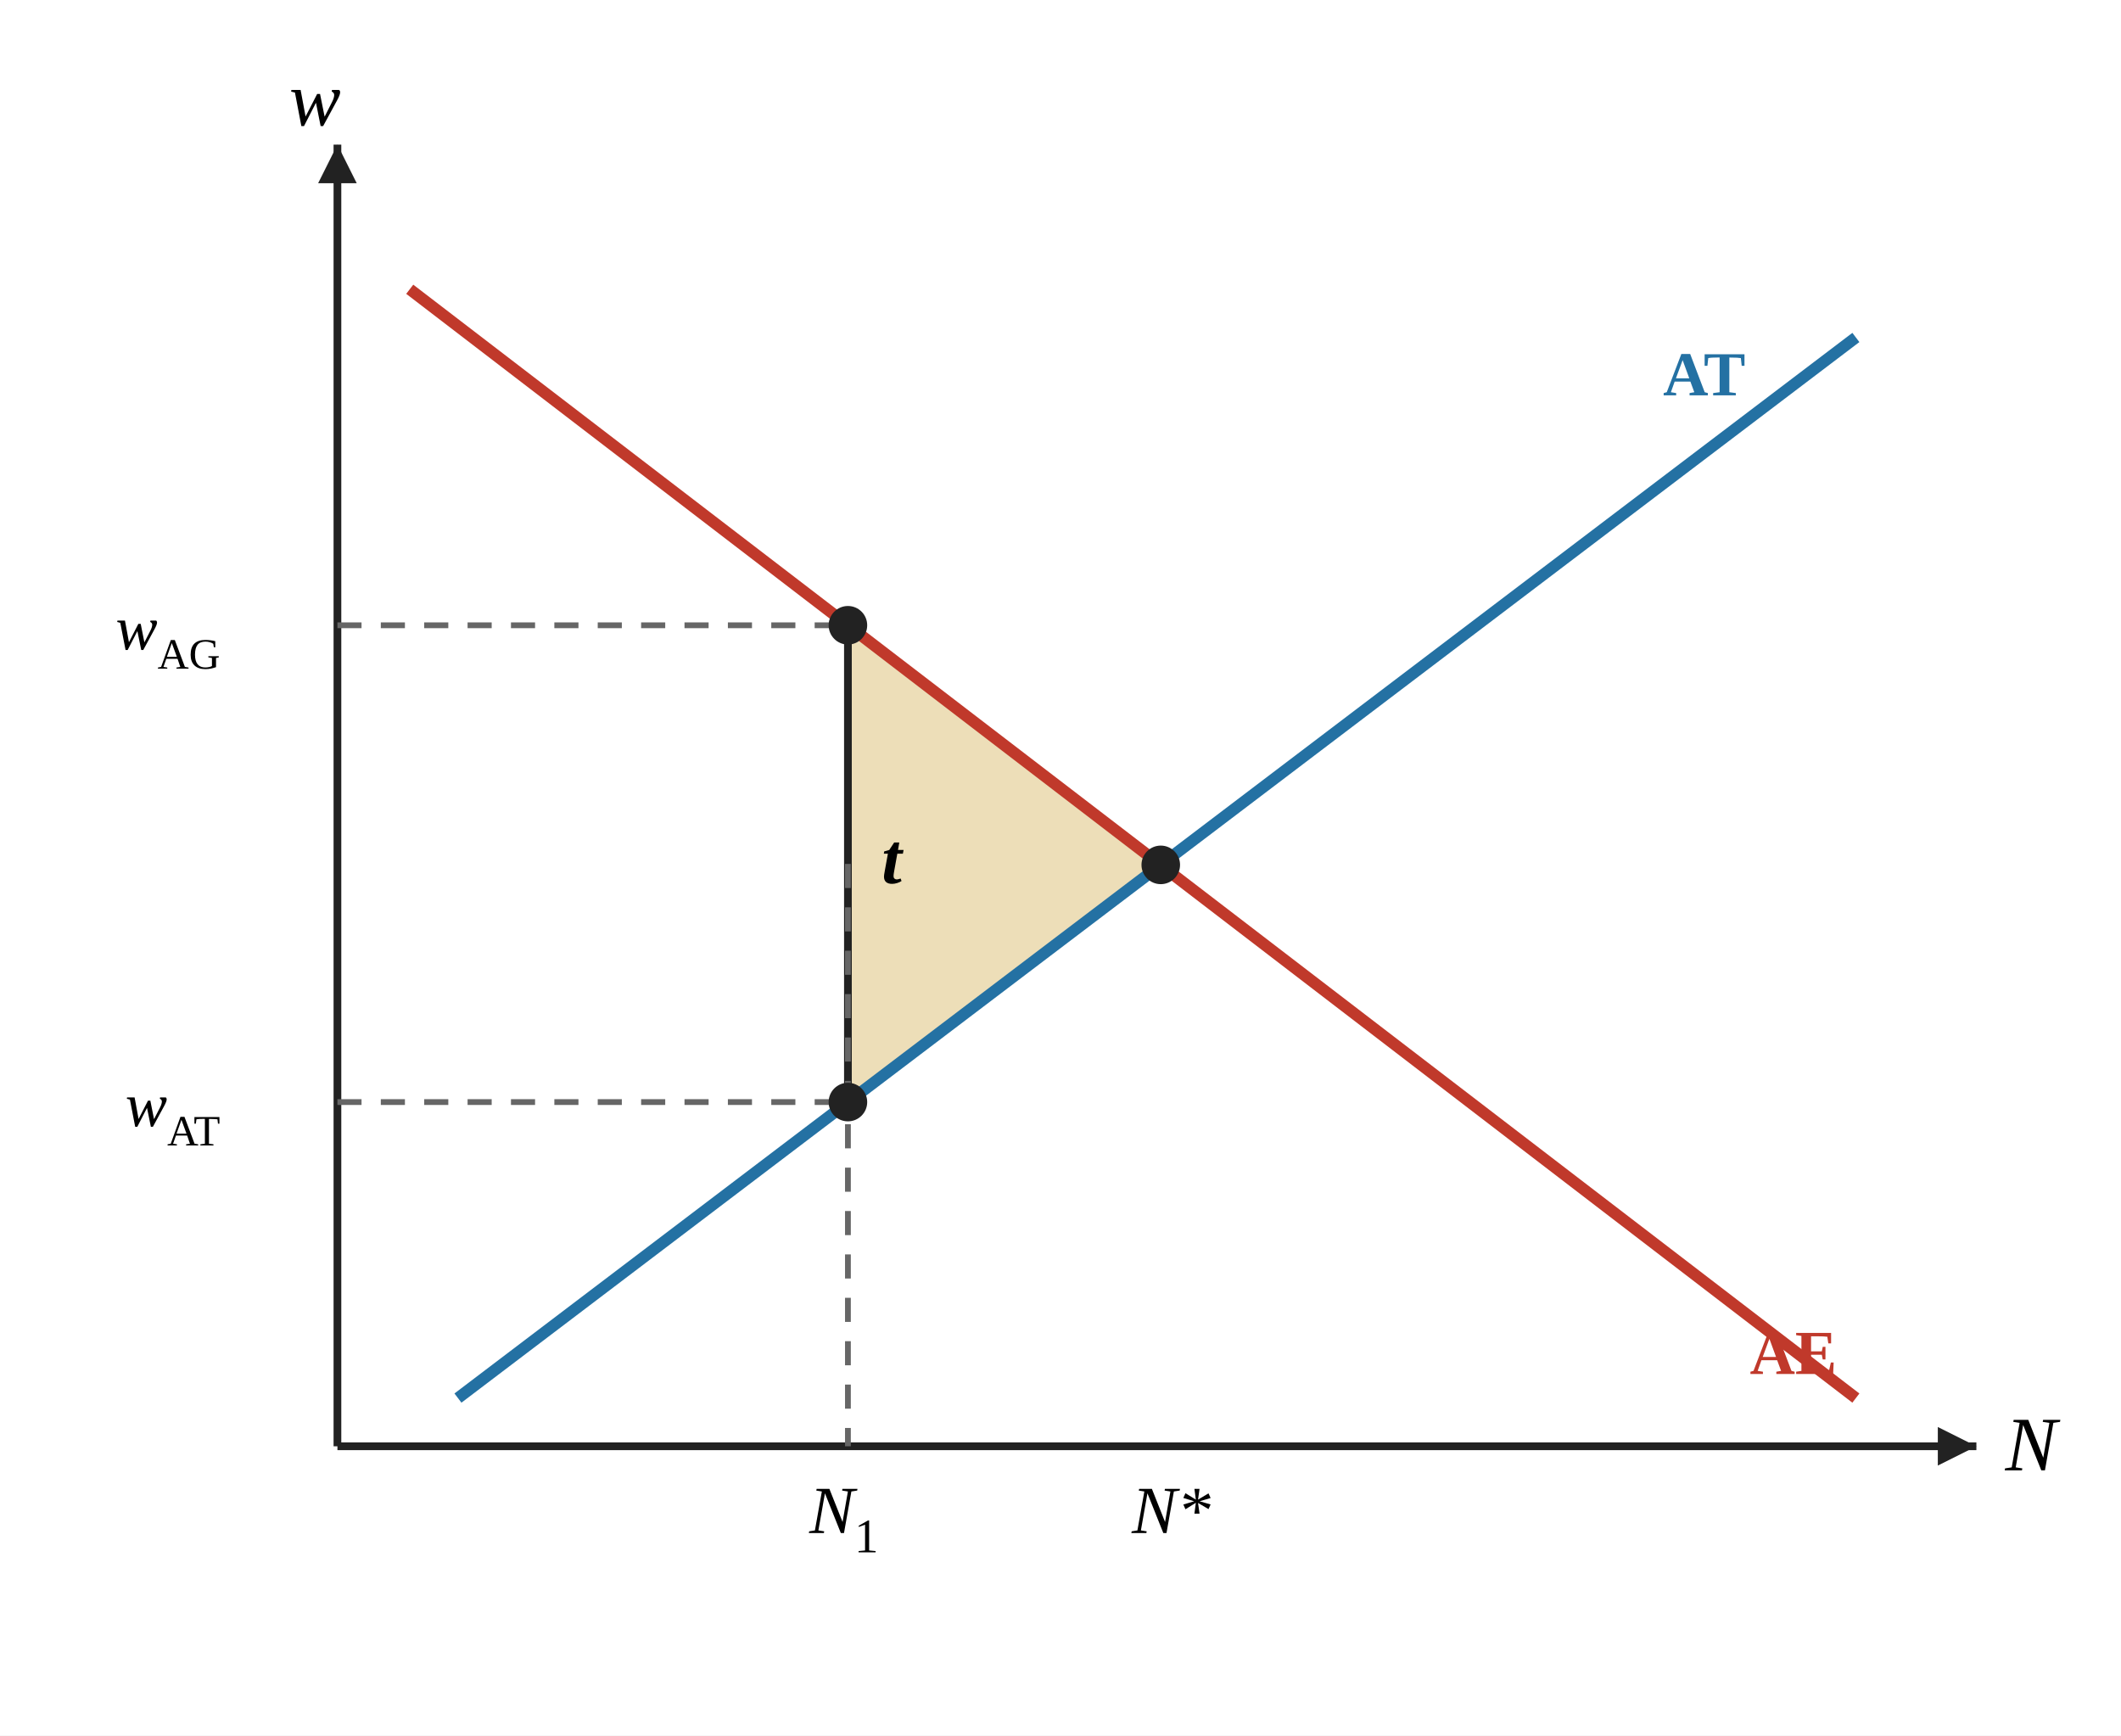
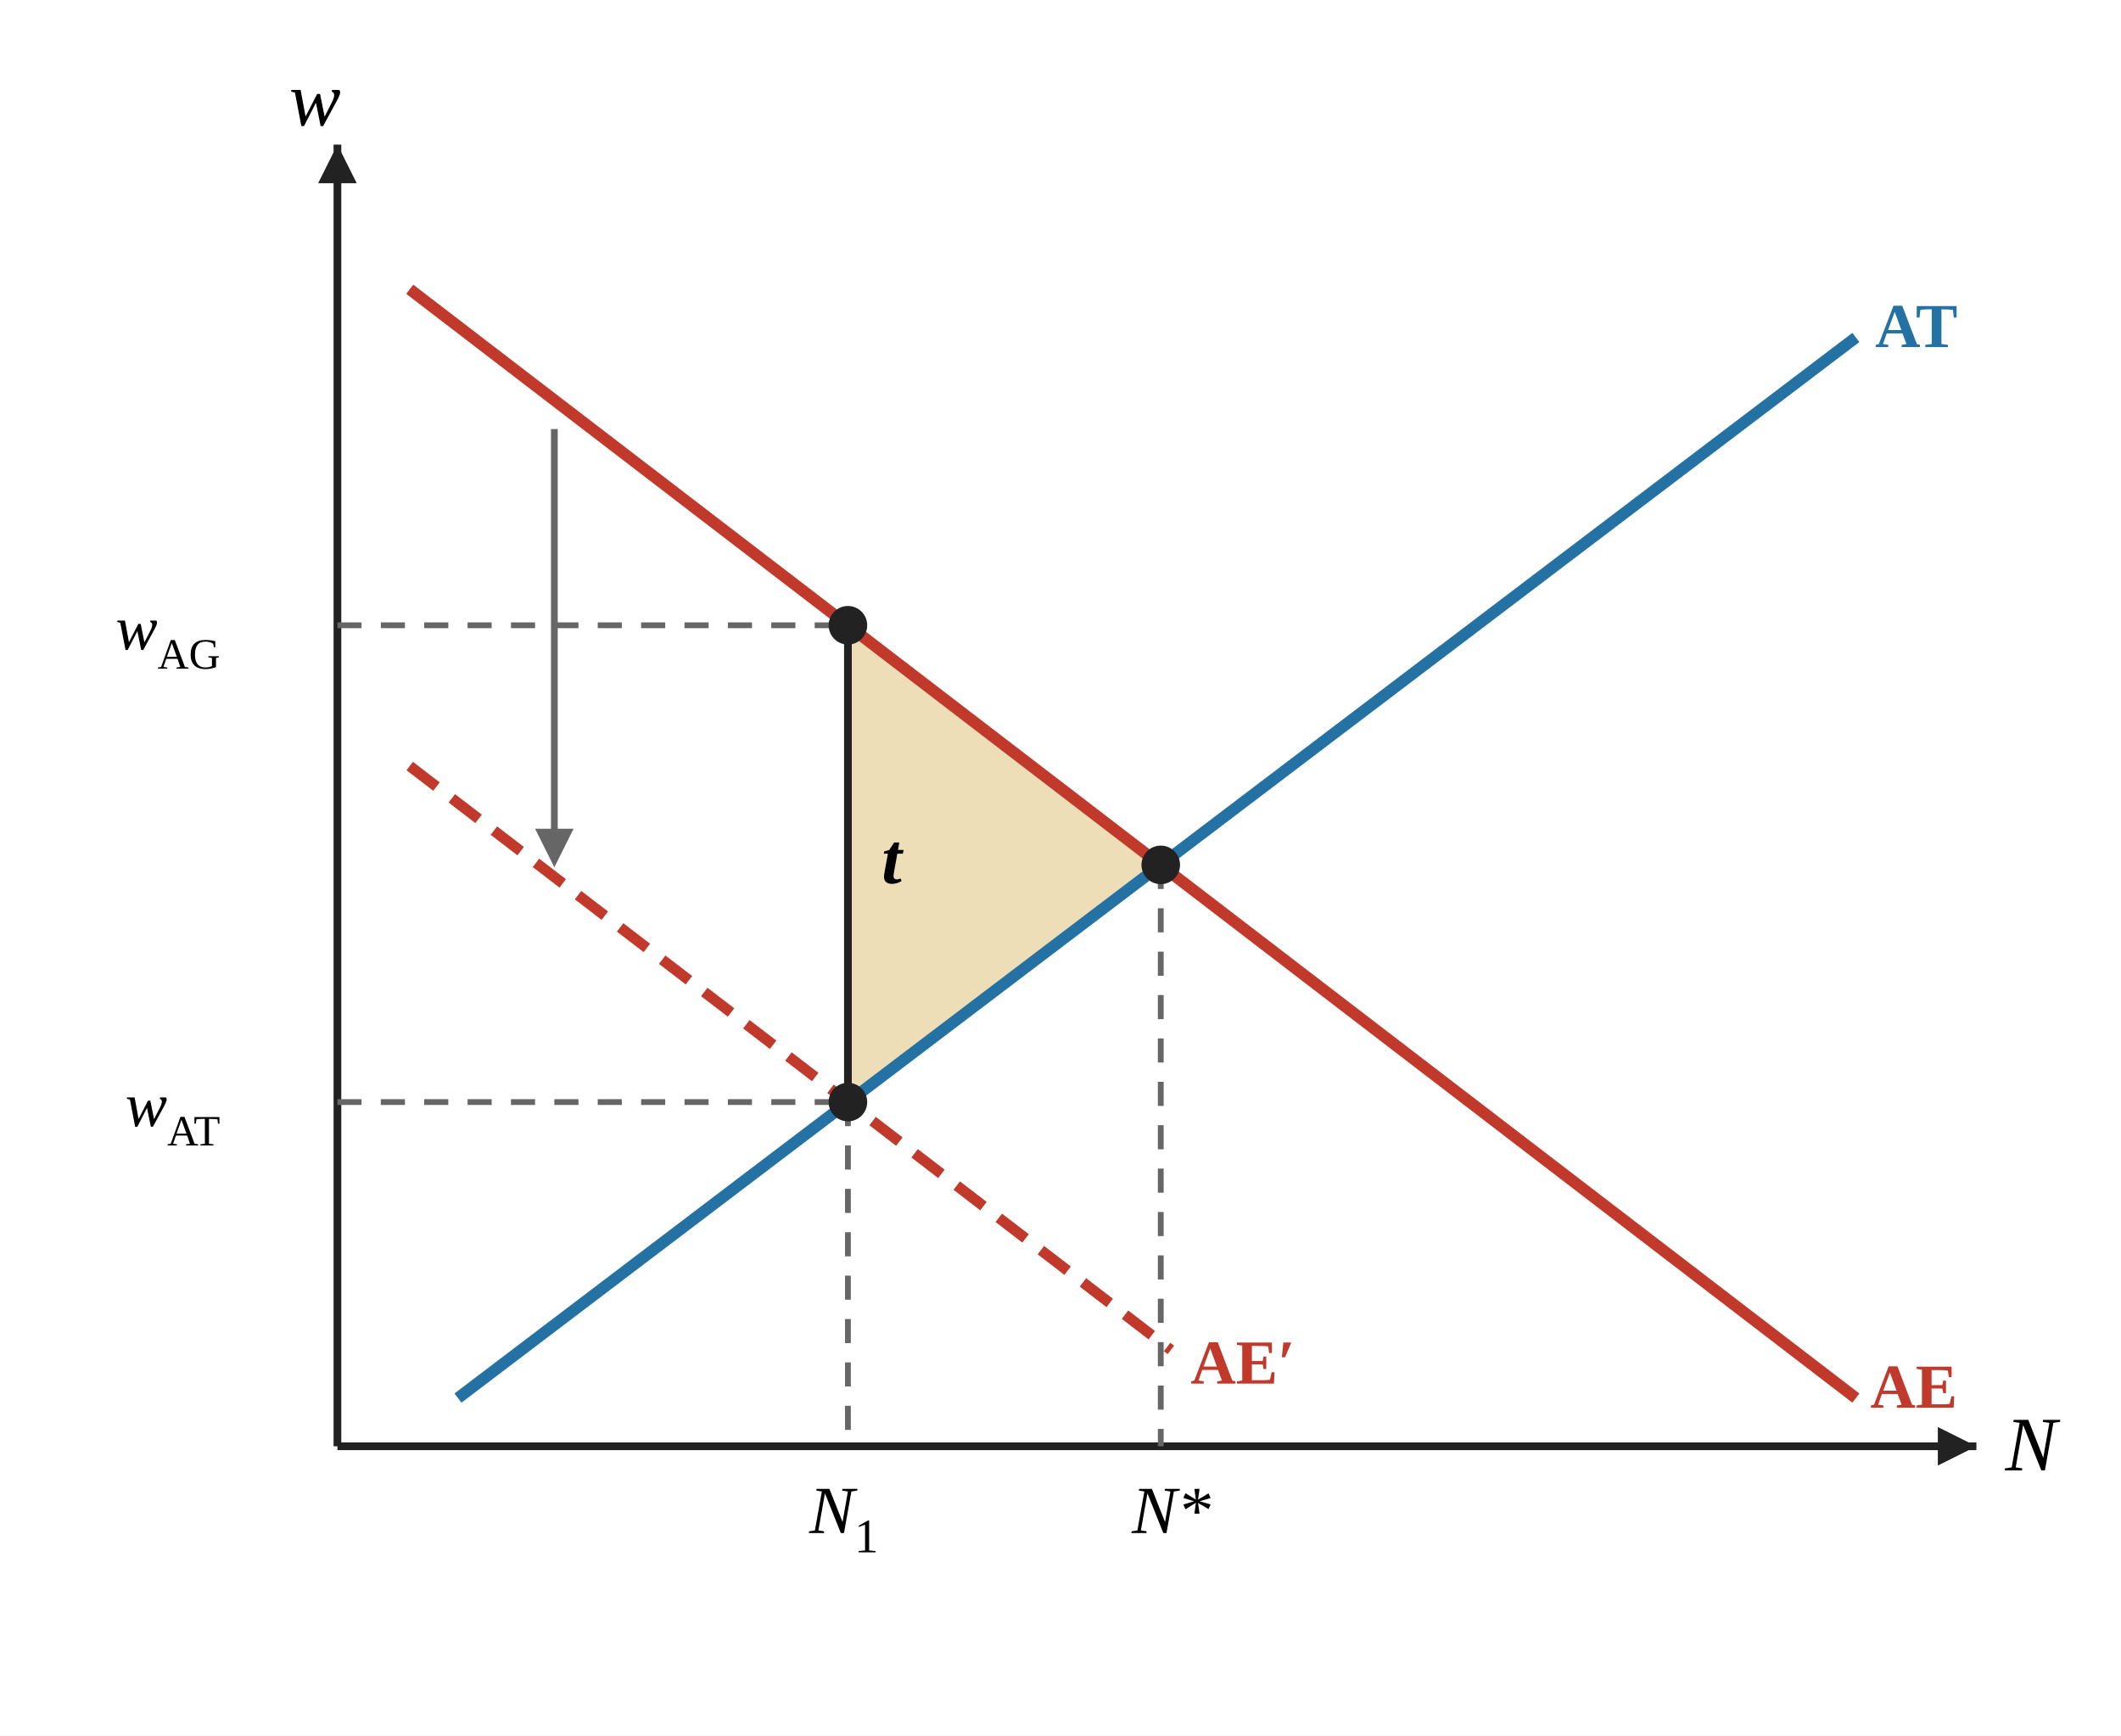
- <svg xmlns="http://www.w3.org/2000/svg" viewBox="0 0 440 360" font-family="Georgia, 'Times New Roman', serif" role="img" aria-label="Lønnsskatt som kile i arbeidsmarkedet: ved den nye, lavere sysselsettingen N1 betaler arbeidsgiveren w_AG (lest opp på arbeidsetterspørselen AE) mens arbeidstakeren sitter igjen med w_AT (lest ned på arbeidstilbudet AT). Den loddrette avstanden er lønnsskatten. Trekanten fram til likevekten er dødvektstapet.">
+ <svg xmlns="http://www.w3.org/2000/svg" viewBox="0 0 440 360" font-family="Georgia, 'Times New Roman', serif" role="img" aria-label="Lønnsskatt som kile i arbeidsmarkedet: skatten skifter arbeidsetterspørselen ned fra AE til AE-merket. Ved den nye, lavere sysselsettingen N1 betaler arbeidsgiveren w_AG (lest opp på AE) mens arbeidstakeren sitter igjen med w_AT (lest ned på arbeidstilbudet AT). Den loddrette avstanden er lønnsskatten t. Trekanten fram til likevekten er dødvektstapet.">
  <rect width="440" height="360" fill="#ffffff" />
  <line x1="70" y1="300" x2="410" y2="300" stroke="#222" stroke-width="1.6" />
  <line x1="70" y1="300" x2="70" y2="30" stroke="#222" stroke-width="1.6" />
  <polygon points="410,300 402,296 402,304" fill="#222" />
  <polygon points="70,30 66,38 74,38" fill="#222" />
  <text x="416" y="305" font-size="16" font-style="italic">N</text>
  <text x="60" y="26" font-size="16" font-style="italic">w</text>
  <polygon points="175.9,129.7 175.9,228.6 240.8,179.4" fill="#bf8700" opacity="0.28" />
  <line x1="85.0" y1="60.0" x2="385.0" y2="290.0" stroke="#c0392b" stroke-width="2.4" />
+   <line x1="85.0" y1="158.9" x2="242.9" y2="280.0" stroke="#c0392b" stroke-width="2.2" stroke-dasharray="7 4" />
  <line x1="95.0" y1="290.0" x2="385.0" y2="70.0" stroke="#2471a3" stroke-width="2.4" />
-   <text x="363.0" y="285.0" font-size="13" fill="#c0392b" font-weight="bold">AE</text>
-   <text x="345.0" y="82.0" font-size="13" fill="#2471a3" font-weight="bold">AT</text>
+   <text x="388.0" y="292.0" font-size="13" fill="#c0392b" font-weight="bold">AE</text>
+   <text x="247.0" y="287.0" font-size="13" fill="#c0392b" font-weight="bold">AE′</text>
+   <text x="389.0" y="72.0" font-size="13" fill="#2471a3" font-weight="bold">AT</text>
+   <line x1="115.0" y1="89.0" x2="115.0" y2="173.9" stroke="#666" stroke-width="1.4" />
+   <polygon points="115,179.9 111,171.9 119,171.9" fill="#666" />
  <line x1="175.9" y1="129.7" x2="175.9" y2="228.6" stroke="#222" stroke-width="1.6" />
  <line x1="70.0" y1="129.7" x2="175.9" y2="129.7" stroke="#666" stroke-width="1.2" stroke-dasharray="5 4" />
  <line x1="70.0" y1="228.6" x2="175.9" y2="228.6" stroke="#666" stroke-width="1.2" stroke-dasharray="5 4" />
-   <line x1="175.9" y1="179.2" x2="175.9" y2="300.0" stroke="#666" stroke-width="1.2" stroke-dasharray="5 4" />
+   <line x1="175.9" y1="228.6" x2="175.9" y2="300.0" stroke="#666" stroke-width="1.2" stroke-dasharray="5 4" />
+   <line x1="240.8" y1="179.4" x2="240.8" y2="300.0" stroke="#666" stroke-width="1.2" stroke-dasharray="5 4" />
  <circle cx="175.9" cy="129.7" r="4" fill="#222" />
  <circle cx="175.9" cy="228.6" r="4" fill="#222" />
  <circle cx="240.8" cy="179.4" r="4" fill="#222" />
-   <text x="24.0" y="134.7" font-size="13" fill="#000" font-style="italic">w<tspan font-size="9" dy="4" font-style="normal">AG</tspan>
+   <text x="24" y="134.7" font-size="13" font-style="italic">w<tspan font-size="9" dy="4" font-style="normal">AG</tspan>
  </text>
-   <text x="26.0" y="233.6" font-size="13" fill="#000" font-style="italic">w<tspan font-size="9" dy="4" font-style="normal">AT</tspan>
+   <text x="26" y="233.6" font-size="13" font-style="italic">w<tspan font-size="9" dy="4" font-style="normal">AT</tspan>
  </text>
-   <text x="182.9" y="183.2" font-size="15" fill="#000" font-style="italic" font-weight="bold">t</text>
-   <text x="167.9" y="318.0" font-size="14" fill="#000" font-style="italic">N<tspan font-size="10" dy="4" font-style="normal">1</tspan>
+   <text x="182.9" y="183.2" font-size="15" fill="#000" font-weight="bold" font-style="italic">t</text>
+   <text x="167.9" y="318" font-size="14" font-style="italic">N<tspan font-size="10" dy="4" font-style="normal">1</tspan>
  </text>
  <text x="234.8" y="318.0" font-size="14" fill="#000" font-style="italic">N*</text>
</svg>
